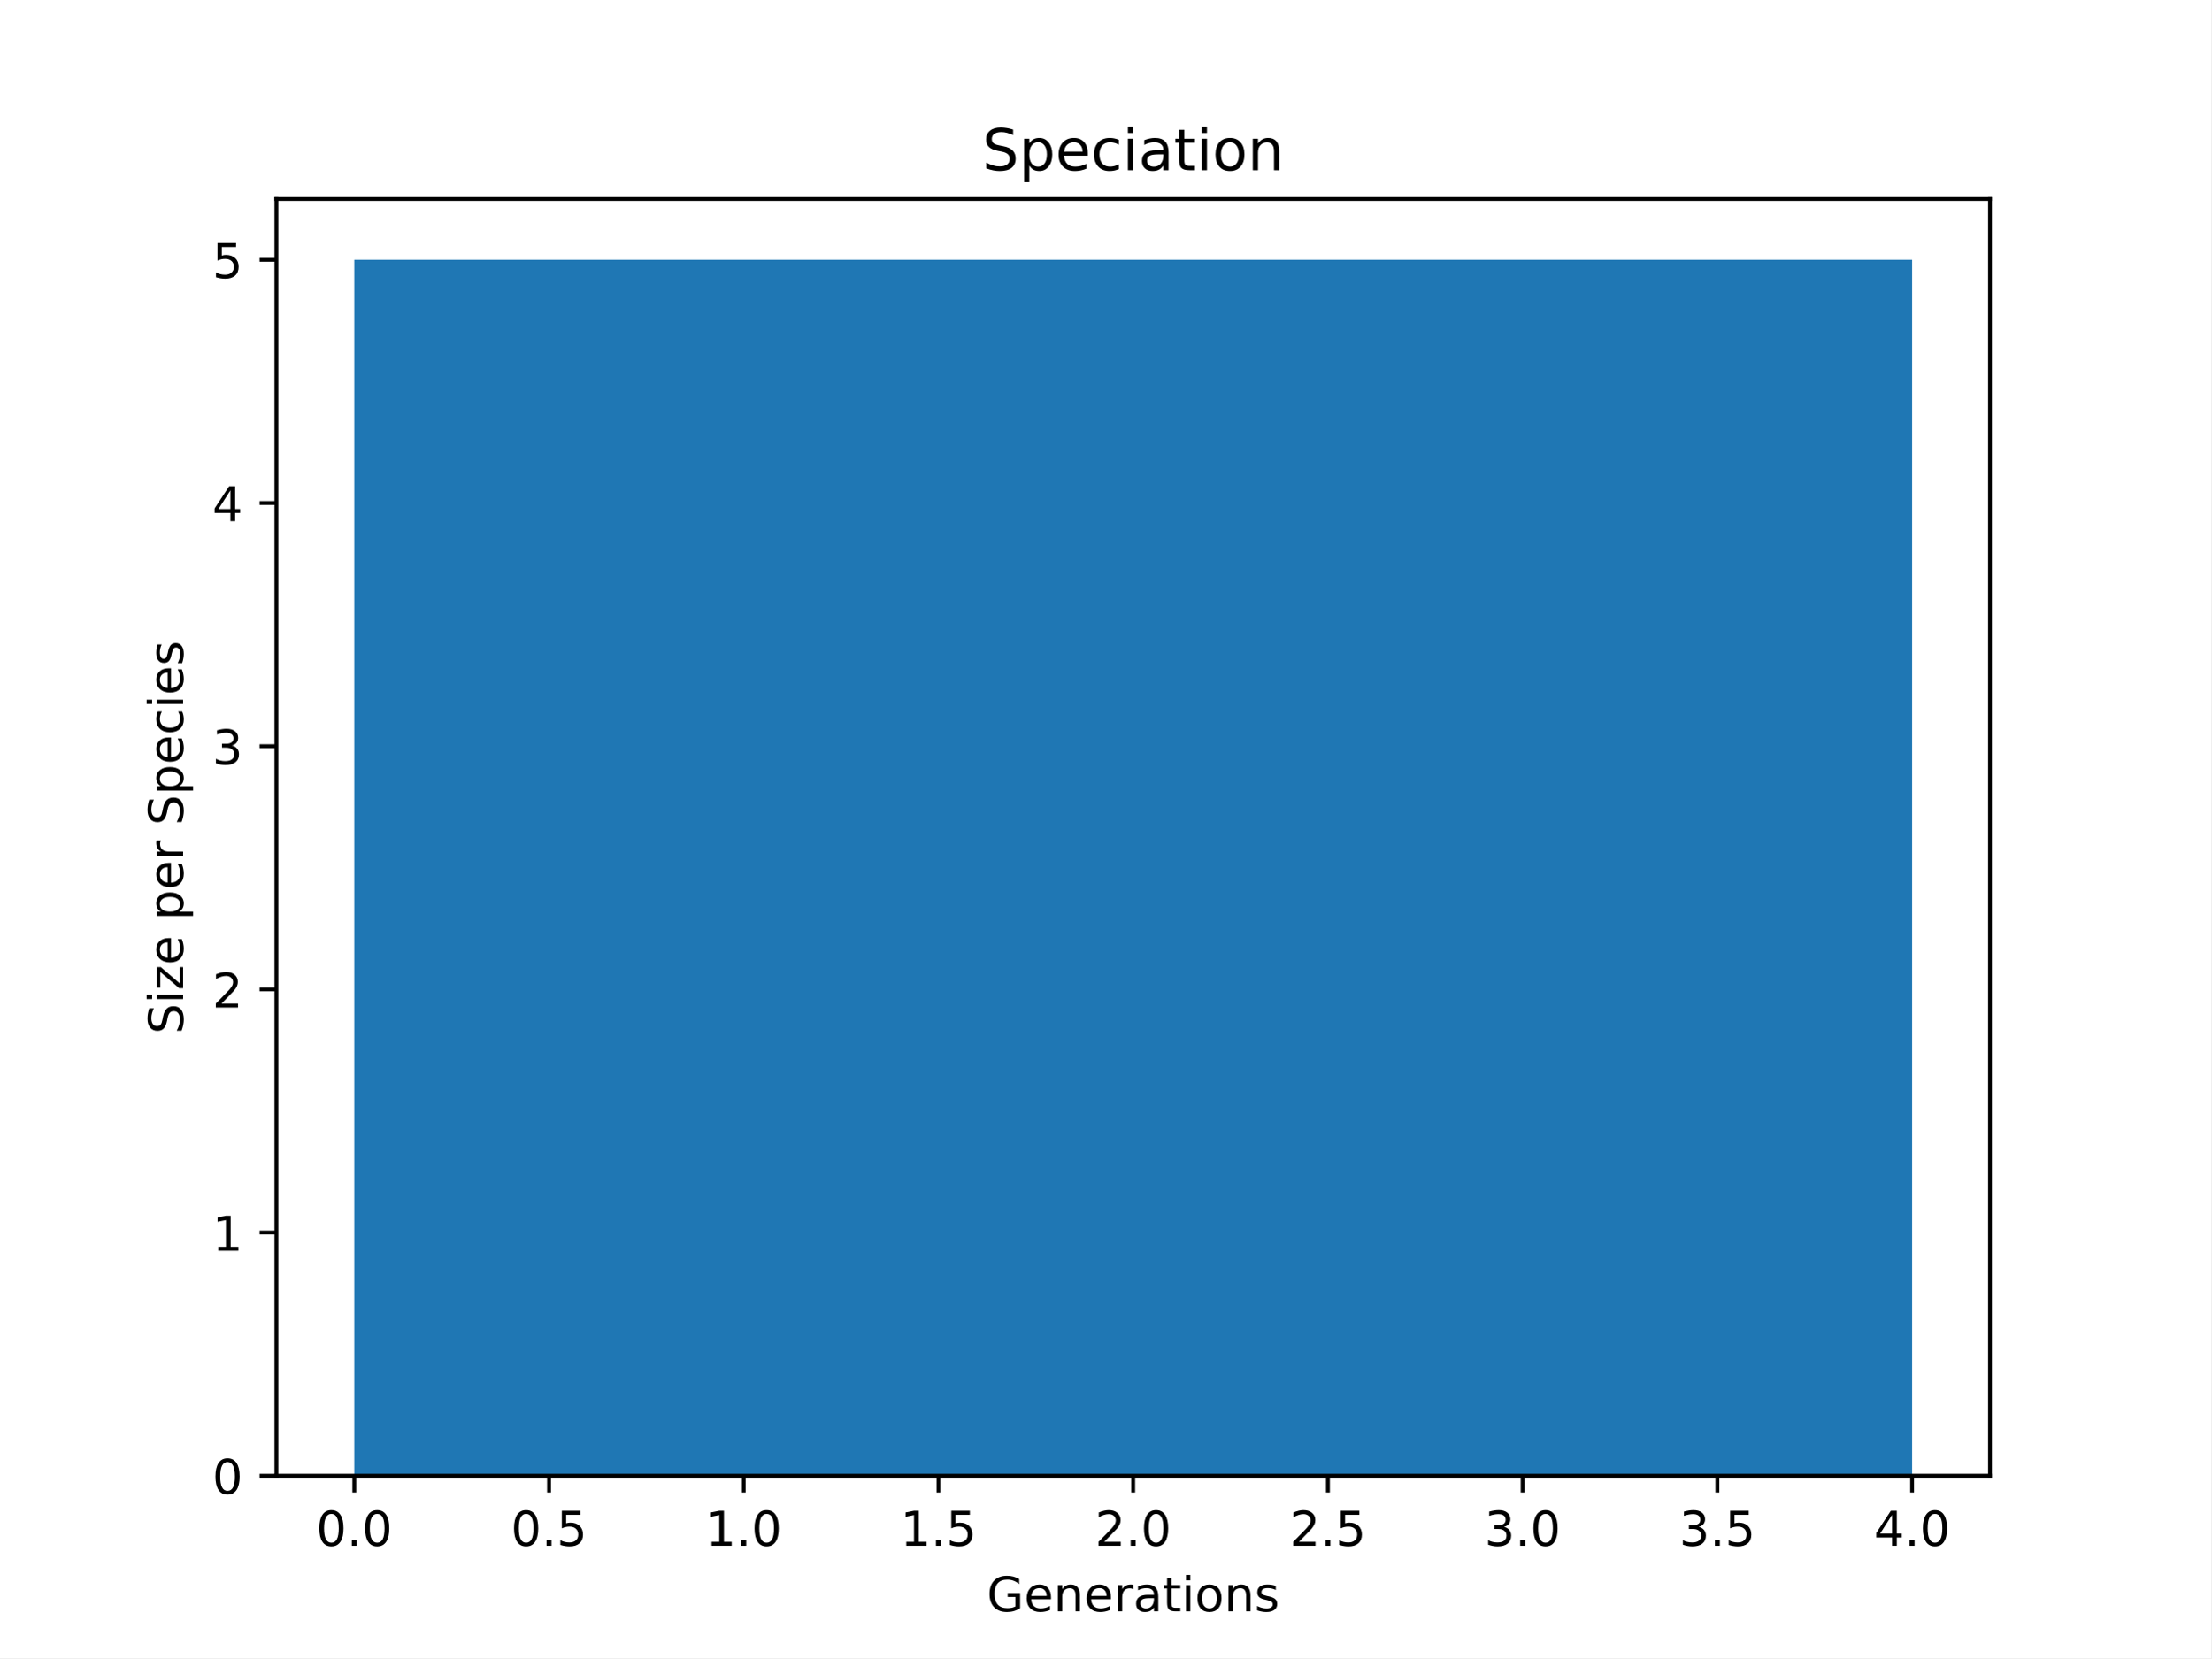
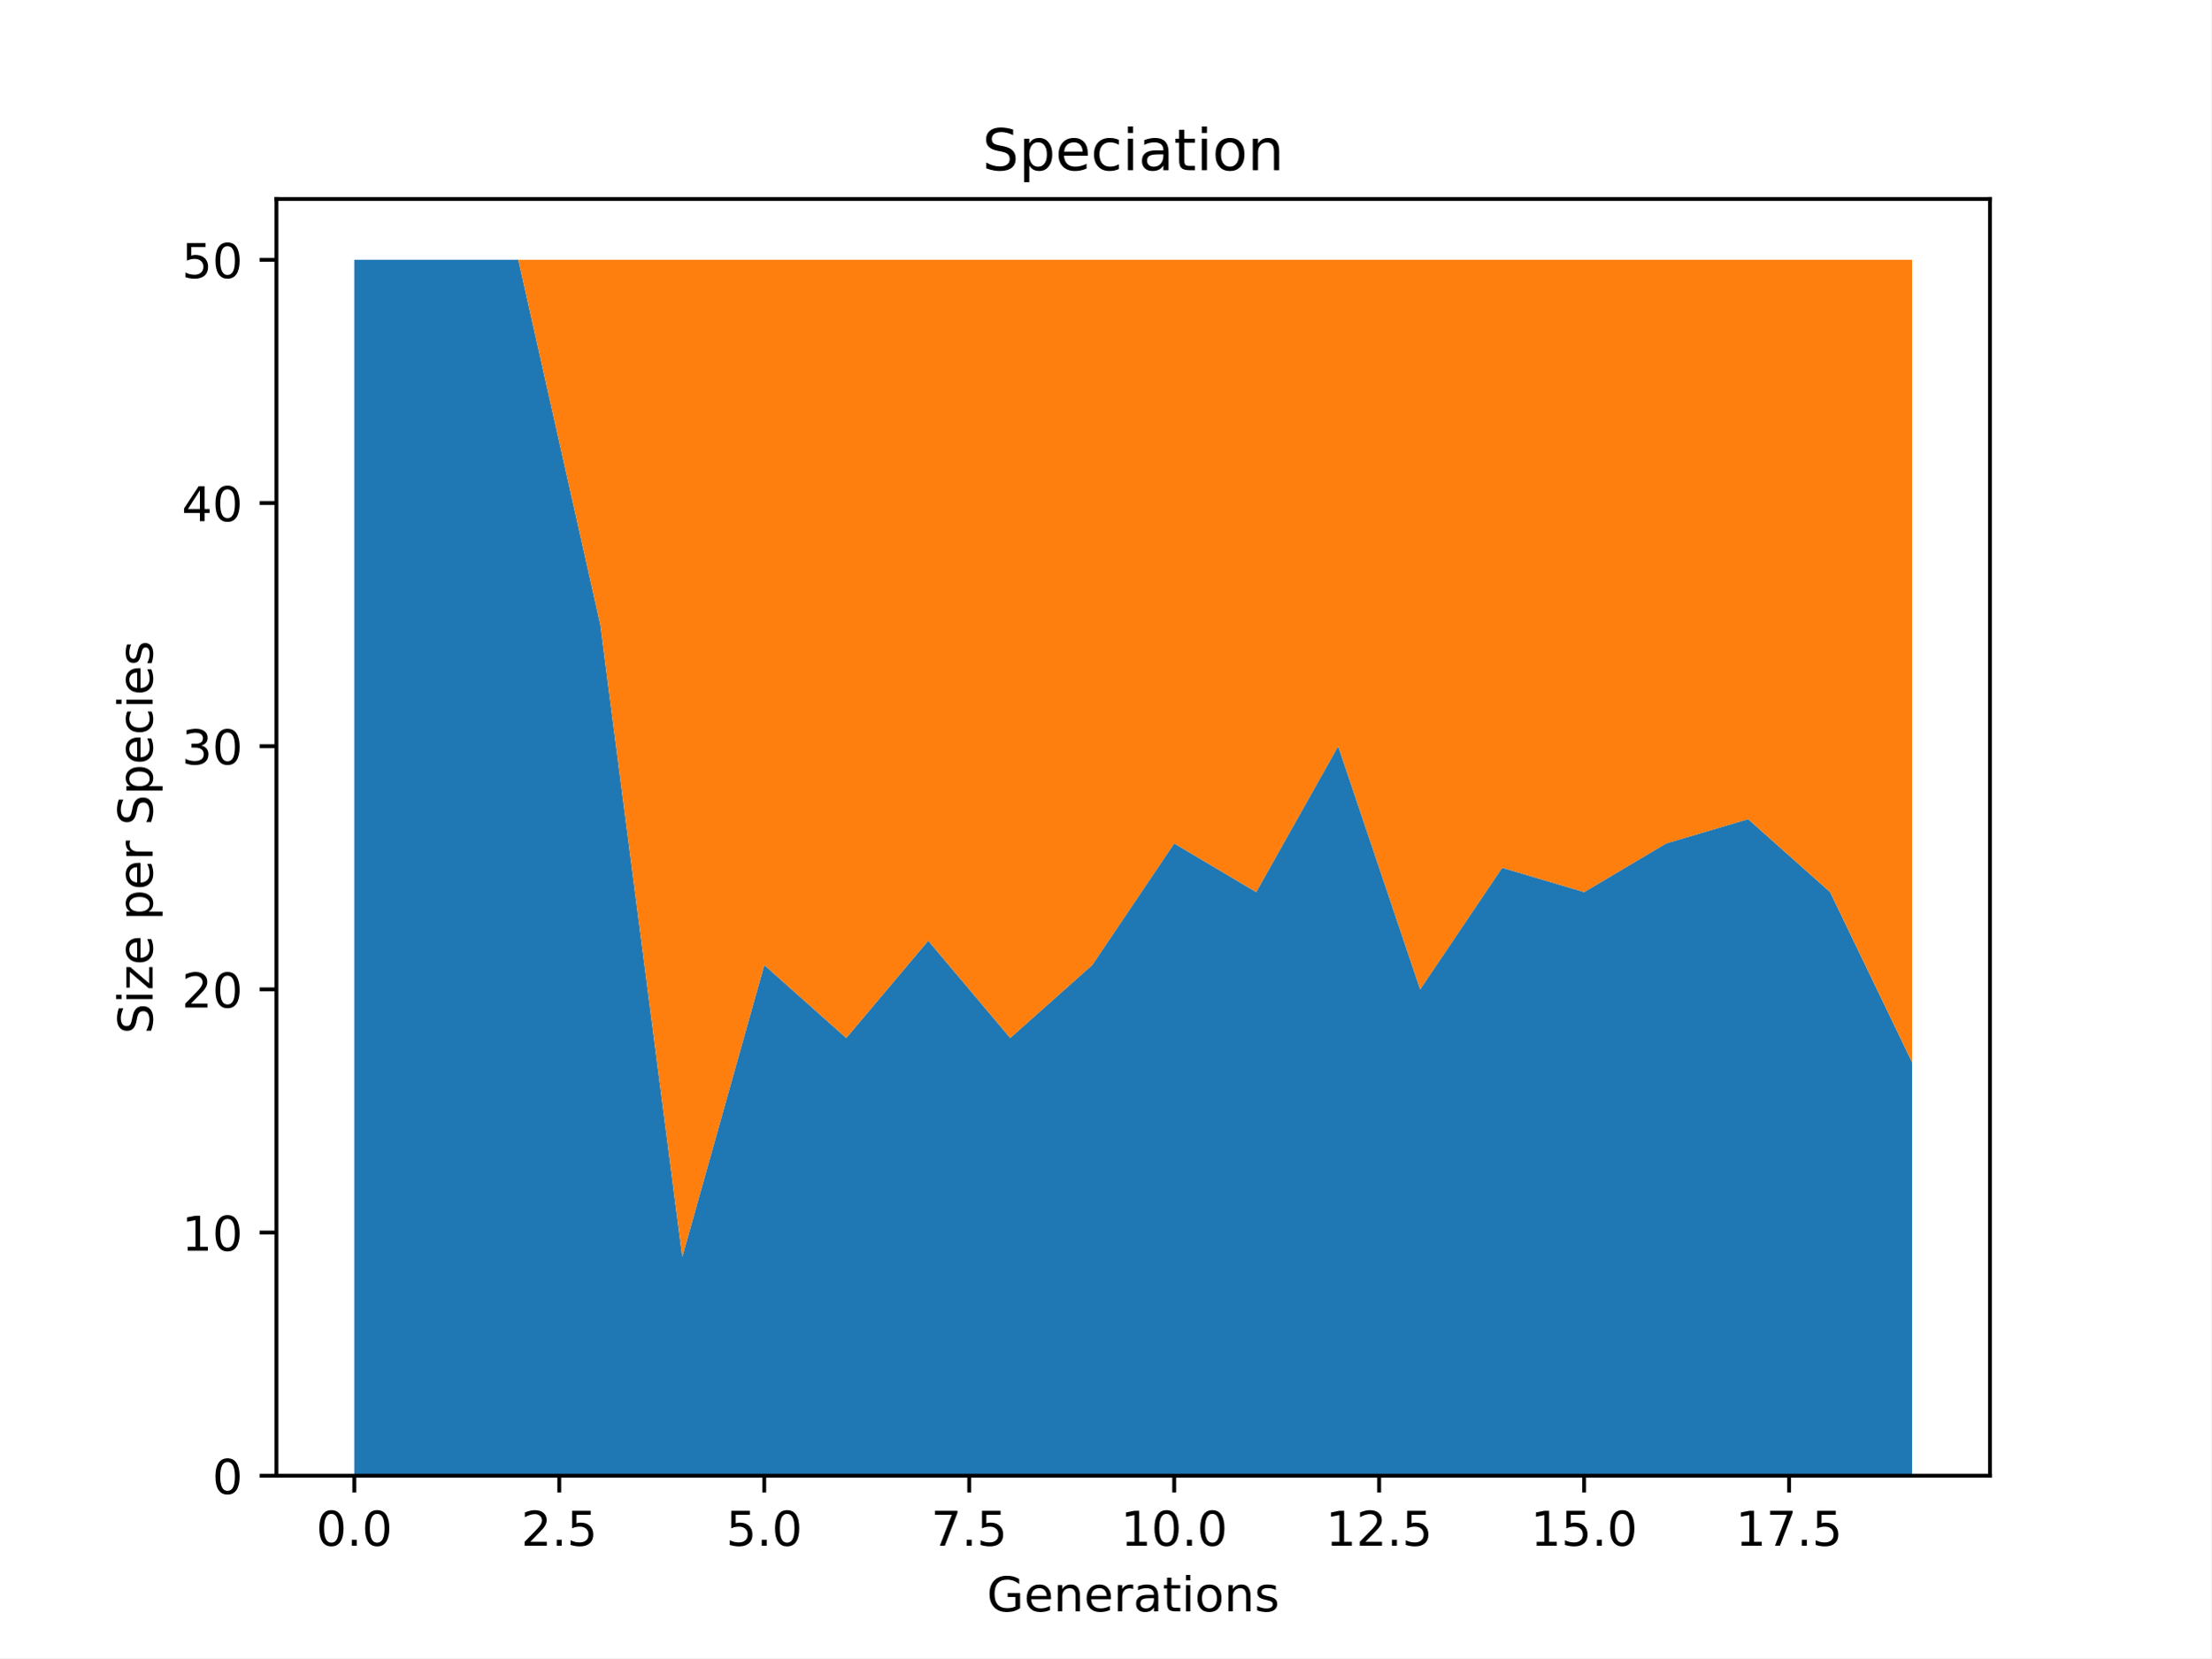
<svg xmlns="http://www.w3.org/2000/svg" xmlns:xlink="http://www.w3.org/1999/xlink" height="345.6pt" version="1.1" viewBox="0 0 460.8 345.6" width="460.8pt">
  <defs>
    <style type="text/css">*{stroke-linecap:butt;stroke-linejoin:round;}</style>
  </defs>
  <g id="figure_1">
    <g id="patch_1">
      <path d="M 0 345.6  L 460.8 345.6  L 460.8 0  L 0 0  z " style="fill:#ffffff;" />
    </g>
    <g id="axes_1">
      <g id="patch_2">
        <path d="M 57.6 307.584  L 414.72 307.584  L 414.72 41.472  L 57.6 41.472  z " style="fill:#ffffff;" />
      </g>
      <g id="PolyCollection_1">
-         <path clip-path="url(#pc83951c022)" d="M 73.833 54.144  L 73.833 307.584  L 154.996 307.584  L 236.16 307.584  L 317.324 307.584  L 398.487 307.584  L 398.487 54.144  L 398.487 54.144  L 317.324 54.144  L 236.16 54.144  L 154.996 54.144  L 73.833 54.144  z " style="fill:#1f77b4;" />
+         <path clip-path="url(#paba8ebc60f)" d="M 73.833 54.144  L 73.833 307.584  L 90.92 307.584  L 108.007 307.584  L 125.094 307.584  L 142.181 307.584  L 159.268 307.584  L 176.355 307.584  L 193.442 307.584  L 210.529 307.584  L 227.616 307.584  L 244.704 307.584  L 261.791 307.584  L 278.878 307.584  L 295.965 307.584  L 313.052 307.584  L 330.139 307.584  L 347.226 307.584  L 364.313 307.584  L 381.4 307.584  L 398.487 307.584  L 398.487 221.414  L 398.487 221.414  L 381.4 185.933  L 364.313 170.726  L 347.226 175.795  L 330.139 185.933  L 313.052 180.864  L 295.965 206.208  L 278.878 155.52  L 261.791 185.933  L 244.704 175.795  L 227.616 201.139  L 210.529 216.346  L 193.442 196.07  L 176.355 216.346  L 159.268 201.139  L 142.181 261.965  L 125.094 130.176  L 108.007 54.144  L 90.92 54.144  L 73.833 54.144  z " style="fill:#1f77b4;" />
+       </g>
+       <g id="PolyCollection_2">
+         <path clip-path="url(#paba8ebc60f)" d="M 73.833 54.144  L 73.833 54.144  L 90.92 54.144  L 108.007 54.144  L 125.094 130.176  L 142.181 261.965  L 159.268 201.139  L 176.355 216.346  L 193.442 196.07  L 210.529 216.346  L 227.616 201.139  L 244.704 175.795  L 261.791 185.933  L 278.878 155.52  L 295.965 206.208  L 313.052 180.864  L 330.139 185.933  L 347.226 175.795  L 364.313 170.726  L 381.4 185.933  L 398.487 221.414  L 398.487 54.144  L 398.487 54.144  L 381.4 54.144  L 364.313 54.144  L 347.226 54.144  L 330.139 54.144  L 313.052 54.144  L 295.965 54.144  L 278.878 54.144  L 261.791 54.144  L 244.704 54.144  L 227.616 54.144  L 210.529 54.144  L 193.442 54.144  L 176.355 54.144  L 159.268 54.144  L 142.181 54.144  L 125.094 54.144  L 108.007 54.144  L 90.92 54.144  L 73.833 54.144  z " style="fill:#ff7f0e;" />
      </g>
      <g id="matplotlib.axis_1">
        <g id="xtick_1">
          <g id="line2d_1">
            <defs>
-               <path d="M 0 0  L 0 3.5  " id="m131c6bf6a9" style="stroke:#000000;stroke-width:0.8;" />
+               <path d="M 0 0  L 0 3.5  " id="m47d24e9a7b" style="stroke:#000000;stroke-width:0.8;" />
            </defs>
            <g>
-               <use style="stroke:#000000;stroke-width:0.8;" x="73.833" xlink:href="#m131c6bf6a9" y="307.584" />
+               <use style="stroke:#000000;stroke-width:0.8;" x="73.833" xlink:href="#m47d24e9a7b" y="307.584" />
            </g>
          </g>
          <g id="text_1">
            <g transform="translate(65.88116 322.1824)scale(0.1 -0.1)">
              <defs>
                <path d="M 31.781 66.406  Q 24.172 66.406 20.328 58.906  Q 16.5 51.422 16.5 36.375  Q 16.5 21.391 20.328 13.891  Q 24.172 6.391 31.781 6.391  Q 39.453 6.391 43.281 13.891  Q 47.125 21.391 47.125 36.375  Q 47.125 51.422 43.281 58.906  Q 39.453 66.406 31.781 66.406  z M 31.781 74.219  Q 44.047 74.219 50.516 64.516  Q 56.984 54.828 56.984 36.375  Q 56.984 17.969 50.516 8.266  Q 44.047 -1.422 31.781 -1.422  Q 19.531 -1.422 13.062 8.266  Q 6.594 17.969 6.594 36.375  Q 6.594 54.828 13.062 64.516  Q 19.531 74.219 31.781 74.219  z " id="DejaVuSans-48" />
                <path d="M 10.688 12.406  L 21 12.406  L 21 0  L 10.688 0  z " id="DejaVuSans-46" />
              </defs>
              <use xlink:href="#DejaVuSans-48" />
              <use x="63.623" xlink:href="#DejaVuSans-46" />
              <use x="95.41" xlink:href="#DejaVuSans-48" />
            </g>
          </g>
        </g>
        <g id="xtick_2">
          <g id="line2d_2">
            <g>
-               <use style="stroke:#000000;stroke-width:0.8;" x="114.415" xlink:href="#m131c6bf6a9" y="307.584" />
+               <use style="stroke:#000000;stroke-width:0.8;" x="116.55" xlink:href="#m47d24e9a7b" y="307.584" />
            </g>
          </g>
          <g id="text_2">
-             <g transform="translate(106.463 322.1824)scale(0.1 -0.1)">
-               <defs>
+             <g transform="translate(108.5989 322.1824)scale(0.1 -0.1)">
+               <defs>
+                 <path d="M 19.188 8.297  L 53.609 8.297  L 53.609 0  L 7.328 0  L 7.328 8.297  Q 12.938 14.109 22.625 23.891  Q 32.328 33.688 34.812 36.531  Q 39.547 41.844 41.422 45.531  Q 43.312 49.219 43.312 52.781  Q 43.312 58.594 39.234 62.25  Q 35.156 65.922 28.609 65.922  Q 23.969 65.922 18.812 64.312  Q 13.672 62.703 7.812 59.422  L 7.812 69.391  Q 13.766 71.781 18.938 73  Q 24.125 74.219 28.422 74.219  Q 39.75 74.219 46.484 68.547  Q 53.219 62.891 53.219 53.422  Q 53.219 48.922 51.531 44.891  Q 49.859 40.875 45.406 35.406  Q 44.188 33.984 37.641 27.219  Q 31.109 20.453 19.188 8.297  z " id="DejaVuSans-50" />
                <path d="M 10.797 72.906  L 49.516 72.906  L 49.516 64.594  L 19.828 64.594  L 19.828 46.734  Q 21.969 47.469 24.109 47.828  Q 26.266 48.188 28.422 48.188  Q 40.625 48.188 47.75 41.5  Q 54.891 34.812 54.891 23.391  Q 54.891 11.625 47.562 5.094  Q 40.234 -1.422 26.906 -1.422  Q 22.312 -1.422 17.547 -0.641  Q 12.797 0.141 7.719 1.703  L 7.719 11.625  Q 12.109 9.234 16.797 8.062  Q 21.484 6.891 26.703 6.891  Q 35.156 6.891 40.078 11.328  Q 45.016 15.766 45.016 23.391  Q 45.016 31 40.078 35.438  Q 35.156 39.891 26.703 39.891  Q 22.75 39.891 18.812 39.016  Q 14.891 38.141 10.797 36.281  z " id="DejaVuSans-53" />
              </defs>
-               <use xlink:href="#DejaVuSans-48" />
-               <use x="63.623" xlink:href="#DejaVuSans-46" />
-               <use x="95.41" xlink:href="#DejaVuSans-53" />
-             </g>
-           </g>
-         </g>
-         <g id="xtick_3">
-           <g id="line2d_3">
-             <g>
-               <use style="stroke:#000000;stroke-width:0.8;" x="154.996" xlink:href="#m131c6bf6a9" y="307.584" />
-             </g>
-           </g>
-           <g id="text_3">
-             <g transform="translate(147.0448 322.1824)scale(0.1 -0.1)">
-               <defs>
-                 <path d="M 12.406 8.297  L 28.516 8.297  L 28.516 63.922  L 10.984 60.406  L 10.984 69.391  L 28.422 72.906  L 38.281 72.906  L 38.281 8.297  L 54.391 8.297  L 54.391 0  L 12.406 0  z " id="DejaVuSans-49" />
-               </defs>
-               <use xlink:href="#DejaVuSans-49" />
-               <use x="63.623" xlink:href="#DejaVuSans-46" />
-               <use x="95.41" xlink:href="#DejaVuSans-48" />
-             </g>
-           </g>
-         </g>
-         <g id="xtick_4">
-           <g id="line2d_4">
-             <g>
-               <use style="stroke:#000000;stroke-width:0.8;" x="195.578" xlink:href="#m131c6bf6a9" y="307.584" />
-             </g>
-           </g>
-           <g id="text_4">
-             <g transform="translate(187.6266 322.1824)scale(0.1 -0.1)">
-               <use xlink:href="#DejaVuSans-49" />
-               <use x="63.623" xlink:href="#DejaVuSans-46" />
-               <use x="95.41" xlink:href="#DejaVuSans-53" />
-             </g>
-           </g>
-         </g>
-         <g id="xtick_5">
-           <g id="line2d_5">
-             <g>
-               <use style="stroke:#000000;stroke-width:0.8;" x="236.16" xlink:href="#m131c6bf6a9" y="307.584" />
-             </g>
-           </g>
-           <g id="text_5">
-             <g transform="translate(228.2084 322.1824)scale(0.1 -0.1)">
-               <defs>
-                 <path d="M 19.188 8.297  L 53.609 8.297  L 53.609 0  L 7.328 0  L 7.328 8.297  Q 12.938 14.109 22.625 23.891  Q 32.328 33.688 34.812 36.531  Q 39.547 41.844 41.422 45.531  Q 43.312 49.219 43.312 52.781  Q 43.312 58.594 39.234 62.25  Q 35.156 65.922 28.609 65.922  Q 23.969 65.922 18.812 64.312  Q 13.672 62.703 7.812 59.422  L 7.812 69.391  Q 13.766 71.781 18.938 73  Q 24.125 74.219 28.422 74.219  Q 39.75 74.219 46.484 68.547  Q 53.219 62.891 53.219 53.422  Q 53.219 48.922 51.531 44.891  Q 49.859 40.875 45.406 35.406  Q 44.188 33.984 37.641 27.219  Q 31.109 20.453 19.188 8.297  z " id="DejaVuSans-50" />
-               </defs>
-               <use xlink:href="#DejaVuSans-50" />
-               <use x="63.623" xlink:href="#DejaVuSans-46" />
-               <use x="95.41" xlink:href="#DejaVuSans-48" />
-             </g>
-           </g>
-         </g>
-         <g id="xtick_6">
-           <g id="line2d_6">
-             <g>
-               <use style="stroke:#000000;stroke-width:0.8;" x="276.742" xlink:href="#m131c6bf6a9" y="307.584" />
-             </g>
-           </g>
-           <g id="text_6">
-             <g transform="translate(268.7903 322.1824)scale(0.1 -0.1)">
              <use xlink:href="#DejaVuSans-50" />
              <use x="63.623" xlink:href="#DejaVuSans-46" />
              <use x="95.41" xlink:href="#DejaVuSans-53" />
            </g>
          </g>
        </g>
+         <g id="xtick_3">
+           <g id="line2d_3">
+             <g>
+               <use style="stroke:#000000;stroke-width:0.8;" x="159.268" xlink:href="#m47d24e9a7b" y="307.584" />
+             </g>
+           </g>
+           <g id="text_3">
+             <g transform="translate(151.3166 322.1824)scale(0.1 -0.1)">
+               <use xlink:href="#DejaVuSans-53" />
+               <use x="63.623" xlink:href="#DejaVuSans-46" />
+               <use x="95.41" xlink:href="#DejaVuSans-48" />
+             </g>
+           </g>
+         </g>
+         <g id="xtick_4">
+           <g id="line2d_4">
+             <g>
+               <use style="stroke:#000000;stroke-width:0.8;" x="201.986" xlink:href="#m47d24e9a7b" y="307.584" />
+             </g>
+           </g>
+           <g id="text_4">
+             <g transform="translate(194.0343 322.1824)scale(0.1 -0.1)">
+               <defs>
+                 <path d="M 8.203 72.906  L 55.078 72.906  L 55.078 68.703  L 28.609 0  L 18.312 0  L 43.219 64.594  L 8.203 64.594  z " id="DejaVuSans-55" />
+               </defs>
+               <use xlink:href="#DejaVuSans-55" />
+               <use x="63.623" xlink:href="#DejaVuSans-46" />
+               <use x="95.41" xlink:href="#DejaVuSans-53" />
+             </g>
+           </g>
+         </g>
+         <g id="xtick_5">
+           <g id="line2d_5">
+             <g>
+               <use style="stroke:#000000;stroke-width:0.8;" x="244.704" xlink:href="#m47d24e9a7b" y="307.584" />
+             </g>
+           </g>
+           <g id="text_5">
+             <g transform="translate(233.5707 322.1824)scale(0.1 -0.1)">
+               <defs>
+                 <path d="M 12.406 8.297  L 28.516 8.297  L 28.516 63.922  L 10.984 60.406  L 10.984 69.391  L 28.422 72.906  L 38.281 72.906  L 38.281 8.297  L 54.391 8.297  L 54.391 0  L 12.406 0  z " id="DejaVuSans-49" />
+               </defs>
+               <use xlink:href="#DejaVuSans-49" />
+               <use x="63.623" xlink:href="#DejaVuSans-48" />
+               <use x="127.246" xlink:href="#DejaVuSans-46" />
+               <use x="159.033" xlink:href="#DejaVuSans-48" />
+             </g>
+           </g>
+         </g>
+         <g id="xtick_6">
+           <g id="line2d_6">
+             <g>
+               <use style="stroke:#000000;stroke-width:0.8;" x="287.421" xlink:href="#m47d24e9a7b" y="307.584" />
+             </g>
+           </g>
+           <g id="text_6">
+             <g transform="translate(276.2884 322.1824)scale(0.1 -0.1)">
+               <use xlink:href="#DejaVuSans-49" />
+               <use x="63.623" xlink:href="#DejaVuSans-50" />
+               <use x="127.246" xlink:href="#DejaVuSans-46" />
+               <use x="159.033" xlink:href="#DejaVuSans-53" />
+             </g>
+           </g>
+         </g>
        <g id="xtick_7">
          <g id="line2d_7">
            <g>
-               <use style="stroke:#000000;stroke-width:0.8;" x="317.324" xlink:href="#m131c6bf6a9" y="307.584" />
+               <use style="stroke:#000000;stroke-width:0.8;" x="330.139" xlink:href="#m47d24e9a7b" y="307.584" />
            </g>
          </g>
          <g id="text_7">
-             <g transform="translate(309.3721 322.1824)scale(0.1 -0.1)">
-               <defs>
-                 <path d="M 40.578 39.312  Q 47.656 37.797 51.625 33  Q 55.609 28.219 55.609 21.188  Q 55.609 10.406 48.188 4.484  Q 40.766 -1.422 27.094 -1.422  Q 22.516 -1.422 17.656 -0.516  Q 12.797 0.391 7.625 2.203  L 7.625 11.719  Q 11.719 9.328 16.594 8.109  Q 21.484 6.891 26.812 6.891  Q 36.078 6.891 40.938 10.547  Q 45.797 14.203 45.797 21.188  Q 45.797 27.641 41.281 31.266  Q 36.766 34.906 28.719 34.906  L 20.219 34.906  L 20.219 43.016  L 29.109 43.016  Q 36.375 43.016 40.234 45.922  Q 44.094 48.828 44.094 54.297  Q 44.094 59.906 40.109 62.906  Q 36.141 65.922 28.719 65.922  Q 24.656 65.922 20.016 65.031  Q 15.375 64.156 9.812 62.312  L 9.812 71.094  Q 15.438 72.656 20.344 73.438  Q 25.25 74.219 29.594 74.219  Q 40.828 74.219 47.359 69.109  Q 53.906 64.016 53.906 55.328  Q 53.906 49.266 50.438 45.094  Q 46.969 40.922 40.578 39.312  z " id="DejaVuSans-51" />
-               </defs>
-               <use xlink:href="#DejaVuSans-51" />
-               <use x="63.623" xlink:href="#DejaVuSans-46" />
-               <use x="95.41" xlink:href="#DejaVuSans-48" />
+             <g transform="translate(319.0061 322.1824)scale(0.1 -0.1)">
+               <use xlink:href="#DejaVuSans-49" />
+               <use x="63.623" xlink:href="#DejaVuSans-53" />
+               <use x="127.246" xlink:href="#DejaVuSans-46" />
+               <use x="159.033" xlink:href="#DejaVuSans-48" />
            </g>
          </g>
        </g>
        <g id="xtick_8">
          <g id="line2d_8">
            <g>
-               <use style="stroke:#000000;stroke-width:0.8;" x="357.905" xlink:href="#m131c6bf6a9" y="307.584" />
+               <use style="stroke:#000000;stroke-width:0.8;" x="372.857" xlink:href="#m47d24e9a7b" y="307.584" />
            </g>
          </g>
          <g id="text_8">
-             <g transform="translate(349.9539 322.1824)scale(0.1 -0.1)">
-               <use xlink:href="#DejaVuSans-51" />
-               <use x="63.623" xlink:href="#DejaVuSans-46" />
-               <use x="95.41" xlink:href="#DejaVuSans-53" />
-             </g>
-           </g>
-         </g>
-         <g id="xtick_9">
-           <g id="line2d_9">
-             <g>
-               <use style="stroke:#000000;stroke-width:0.8;" x="398.487" xlink:href="#m131c6bf6a9" y="307.584" />
-             </g>
-           </g>
-           <g id="text_9">
-             <g transform="translate(390.5357 322.1824)scale(0.1 -0.1)">
-               <defs>
-                 <path d="M 37.797 64.312  L 12.891 25.391  L 37.797 25.391  z M 35.203 72.906  L 47.609 72.906  L 47.609 25.391  L 58.016 25.391  L 58.016 17.188  L 47.609 17.188  L 47.609 0  L 37.797 0  L 37.797 17.188  L 4.891 17.188  L 4.891 26.703  z " id="DejaVuSans-52" />
-               </defs>
-               <use xlink:href="#DejaVuSans-52" />
-               <use x="63.623" xlink:href="#DejaVuSans-46" />
-               <use x="95.41" xlink:href="#DejaVuSans-48" />
-             </g>
-           </g>
-         </g>
-         <g id="text_10">
+             <g transform="translate(361.7238 322.1824)scale(0.1 -0.1)">
+               <use xlink:href="#DejaVuSans-49" />
+               <use x="63.623" xlink:href="#DejaVuSans-55" />
+               <use x="127.246" xlink:href="#DejaVuSans-46" />
+               <use x="159.033" xlink:href="#DejaVuSans-53" />
+             </g>
+           </g>
+         </g>
+         <g id="text_9">
          <g transform="translate(205.6623 335.8606)scale(0.1 -0.1)">
            <defs>
              <path d="M 59.516 10.406  L 59.516 29.984  L 43.406 29.984  L 43.406 38.094  L 69.281 38.094  L 69.281 6.781  Q 63.578 2.734 56.688 0.656  Q 49.812 -1.422 42 -1.422  Q 24.906 -1.422 15.25 8.562  Q 5.609 18.562 5.609 36.375  Q 5.609 54.25 15.25 64.234  Q 24.906 74.219 42 74.219  Q 49.125 74.219 55.547 72.453  Q 61.969 70.703 67.391 67.281  L 67.391 56.781  Q 61.922 61.422 55.766 63.766  Q 49.609 66.109 42.828 66.109  Q 29.438 66.109 22.719 58.641  Q 16.016 51.172 16.016 36.375  Q 16.016 21.625 22.719 14.156  Q 29.438 6.688 42.828 6.688  Q 48.047 6.688 52.141 7.594  Q 56.25 8.5 59.516 10.406  z " id="DejaVuSans-71" />
              <path d="M 56.203 29.594  L 56.203 25.203  L 14.891 25.203  Q 15.484 15.922 20.484 11.062  Q 25.484 6.203 34.422 6.203  Q 39.594 6.203 44.453 7.469  Q 49.312 8.734 54.109 11.281  L 54.109 2.781  Q 49.266 0.734 44.188 -0.344  Q 39.109 -1.422 33.891 -1.422  Q 20.797 -1.422 13.156 6.188  Q 5.516 13.812 5.516 26.812  Q 5.516 40.234 12.766 48.109  Q 20.016 56 32.328 56  Q 43.359 56 49.781 48.891  Q 56.203 41.797 56.203 29.594  z M 47.219 32.234  Q 47.125 39.594 43.094 43.984  Q 39.062 48.391 32.422 48.391  Q 24.906 48.391 20.391 44.141  Q 15.875 39.891 15.188 32.172  z " id="DejaVuSans-101" />
              <path d="M 54.891 33.016  L 54.891 0  L 45.906 0  L 45.906 32.719  Q 45.906 40.484 42.875 44.328  Q 39.844 48.188 33.797 48.188  Q 26.516 48.188 22.312 43.547  Q 18.109 38.922 18.109 30.906  L 18.109 0  L 9.078 0  L 9.078 54.688  L 18.109 54.688  L 18.109 46.188  Q 21.344 51.125 25.703 53.562  Q 30.078 56 35.797 56  Q 45.219 56 50.047 50.172  Q 54.891 44.344 54.891 33.016  z " id="DejaVuSans-110" />
              <path d="M 41.109 46.297  Q 39.594 47.172 37.812 47.578  Q 36.031 48 33.891 48  Q 26.266 48 22.188 43.047  Q 18.109 38.094 18.109 28.812  L 18.109 0  L 9.078 0  L 9.078 54.688  L 18.109 54.688  L 18.109 46.188  Q 20.953 51.172 25.484 53.578  Q 30.031 56 36.531 56  Q 37.453 56 38.578 55.875  Q 39.703 55.766 41.062 55.516  z " id="DejaVuSans-114" />
              <path d="M 34.281 27.484  Q 23.391 27.484 19.188 25  Q 14.984 22.516 14.984 16.5  Q 14.984 11.719 18.141 8.906  Q 21.297 6.109 26.703 6.109  Q 34.188 6.109 38.703 11.406  Q 43.219 16.703 43.219 25.484  L 43.219 27.484  z M 52.203 31.203  L 52.203 0  L 43.219 0  L 43.219 8.297  Q 40.141 3.328 35.547 0.953  Q 30.953 -1.422 24.312 -1.422  Q 15.922 -1.422 10.953 3.297  Q 6 8.016 6 15.922  Q 6 25.141 12.172 29.828  Q 18.359 34.516 30.609 34.516  L 43.219 34.516  L 43.219 35.406  Q 43.219 41.609 39.141 45  Q 35.062 48.391 27.688 48.391  Q 23 48.391 18.547 47.266  Q 14.109 46.141 10.016 43.891  L 10.016 52.203  Q 14.938 54.109 19.578 55.047  Q 24.219 56 28.609 56  Q 40.484 56 46.344 49.844  Q 52.203 43.703 52.203 31.203  z " id="DejaVuSans-97" />
              <path d="M 18.312 70.219  L 18.312 54.688  L 36.812 54.688  L 36.812 47.703  L 18.312 47.703  L 18.312 18.016  Q 18.312 11.328 20.141 9.422  Q 21.969 7.516 27.594 7.516  L 36.812 7.516  L 36.812 0  L 27.594 0  Q 17.188 0 13.234 3.875  Q 9.281 7.766 9.281 18.016  L 9.281 47.703  L 2.688 47.703  L 2.688 54.688  L 9.281 54.688  L 9.281 70.219  z " id="DejaVuSans-116" />
              <path d="M 9.422 54.688  L 18.406 54.688  L 18.406 0  L 9.422 0  z M 9.422 75.984  L 18.406 75.984  L 18.406 64.594  L 9.422 64.594  z " id="DejaVuSans-105" />
              <path d="M 30.609 48.391  Q 23.391 48.391 19.188 42.75  Q 14.984 37.109 14.984 27.297  Q 14.984 17.484 19.156 11.844  Q 23.344 6.203 30.609 6.203  Q 37.797 6.203 41.984 11.859  Q 46.188 17.531 46.188 27.297  Q 46.188 37.016 41.984 42.703  Q 37.797 48.391 30.609 48.391  z M 30.609 56  Q 42.328 56 49.016 48.375  Q 55.719 40.766 55.719 27.297  Q 55.719 13.875 49.016 6.219  Q 42.328 -1.422 30.609 -1.422  Q 18.844 -1.422 12.172 6.219  Q 5.516 13.875 5.516 27.297  Q 5.516 40.766 12.172 48.375  Q 18.844 56 30.609 56  z " id="DejaVuSans-111" />
              <path d="M 44.281 53.078  L 44.281 44.578  Q 40.484 46.531 36.375 47.5  Q 32.281 48.484 27.875 48.484  Q 21.188 48.484 17.844 46.438  Q 14.5 44.391 14.5 40.281  Q 14.5 37.156 16.891 35.375  Q 19.281 33.594 26.516 31.984  L 29.594 31.297  Q 39.156 29.25 43.188 25.516  Q 47.219 21.781 47.219 15.094  Q 47.219 7.469 41.188 3.016  Q 35.156 -1.422 24.609 -1.422  Q 20.219 -1.422 15.453 -0.562  Q 10.688 0.297 5.422 2  L 5.422 11.281  Q 10.406 8.688 15.234 7.391  Q 20.062 6.109 24.812 6.109  Q 31.156 6.109 34.562 8.281  Q 37.984 10.453 37.984 14.406  Q 37.984 18.062 35.516 20.016  Q 33.062 21.969 24.703 23.781  L 21.578 24.516  Q 13.234 26.266 9.516 29.906  Q 5.812 33.547 5.812 39.891  Q 5.812 47.609 11.281 51.797  Q 16.75 56 26.812 56  Q 31.781 56 36.172 55.266  Q 40.578 54.547 44.281 53.078  z " id="DejaVuSans-115" />
            </defs>
            <use xlink:href="#DejaVuSans-71" />
            <use x="77.49" xlink:href="#DejaVuSans-101" />
            <use x="139.014" xlink:href="#DejaVuSans-110" />
            <use x="202.393" xlink:href="#DejaVuSans-101" />
            <use x="263.916" xlink:href="#DejaVuSans-114" />
            <use x="305.029" xlink:href="#DejaVuSans-97" />
            <use x="366.309" xlink:href="#DejaVuSans-116" />
            <use x="405.518" xlink:href="#DejaVuSans-105" />
            <use x="433.301" xlink:href="#DejaVuSans-111" />
            <use x="494.482" xlink:href="#DejaVuSans-110" />
            <use x="557.861" xlink:href="#DejaVuSans-115" />
          </g>
        </g>
      </g>
      <g id="matplotlib.axis_2">
        <g id="ytick_1">
-           <g id="line2d_10">
+           <g id="line2d_9">
            <defs>
-               <path d="M 0 0  L -3.5 0  " id="mea7f83fb63" style="stroke:#000000;stroke-width:0.8;" />
+               <path d="M 0 0  L -3.5 0  " id="mf325452315" style="stroke:#000000;stroke-width:0.8;" />
            </defs>
            <g>
-               <use style="stroke:#000000;stroke-width:0.8;" x="57.6" xlink:href="#mea7f83fb63" y="307.584" />
-             </g>
-           </g>
-           <g id="text_11">
+               <use style="stroke:#000000;stroke-width:0.8;" x="57.6" xlink:href="#mf325452315" y="307.584" />
+             </g>
+           </g>
+           <g id="text_10">
            <g transform="translate(44.2375 311.3832)scale(0.1 -0.1)">
              <use xlink:href="#DejaVuSans-48" />
            </g>
          </g>
        </g>
        <g id="ytick_2">
+           <g id="line2d_10">
+             <g>
+               <use style="stroke:#000000;stroke-width:0.8;" x="57.6" xlink:href="#mf325452315" y="256.896" />
+             </g>
+           </g>
+           <g id="text_11">
+             <g transform="translate(37.875 260.6952)scale(0.1 -0.1)">
+               <use xlink:href="#DejaVuSans-49" />
+               <use x="63.623" xlink:href="#DejaVuSans-48" />
+             </g>
+           </g>
+         </g>
+         <g id="ytick_3">
          <g id="line2d_11">
            <g>
-               <use style="stroke:#000000;stroke-width:0.8;" x="57.6" xlink:href="#mea7f83fb63" y="256.896" />
+               <use style="stroke:#000000;stroke-width:0.8;" x="57.6" xlink:href="#mf325452315" y="206.208" />
            </g>
          </g>
          <g id="text_12">
-             <g transform="translate(44.2375 260.6952)scale(0.1 -0.1)">
-               <use xlink:href="#DejaVuSans-49" />
-             </g>
-           </g>
-         </g>
-         <g id="ytick_3">
+             <g transform="translate(37.875 210.0072)scale(0.1 -0.1)">
+               <use xlink:href="#DejaVuSans-50" />
+               <use x="63.623" xlink:href="#DejaVuSans-48" />
+             </g>
+           </g>
+         </g>
+         <g id="ytick_4">
          <g id="line2d_12">
            <g>
-               <use style="stroke:#000000;stroke-width:0.8;" x="57.6" xlink:href="#mea7f83fb63" y="206.208" />
+               <use style="stroke:#000000;stroke-width:0.8;" x="57.6" xlink:href="#mf325452315" y="155.52" />
            </g>
          </g>
          <g id="text_13">
-             <g transform="translate(44.2375 210.0072)scale(0.1 -0.1)">
-               <use xlink:href="#DejaVuSans-50" />
-             </g>
-           </g>
-         </g>
-         <g id="ytick_4">
+             <g transform="translate(37.875 159.3192)scale(0.1 -0.1)">
+               <defs>
+                 <path d="M 40.578 39.312  Q 47.656 37.797 51.625 33  Q 55.609 28.219 55.609 21.188  Q 55.609 10.406 48.188 4.484  Q 40.766 -1.422 27.094 -1.422  Q 22.516 -1.422 17.656 -0.516  Q 12.797 0.391 7.625 2.203  L 7.625 11.719  Q 11.719 9.328 16.594 8.109  Q 21.484 6.891 26.812 6.891  Q 36.078 6.891 40.938 10.547  Q 45.797 14.203 45.797 21.188  Q 45.797 27.641 41.281 31.266  Q 36.766 34.906 28.719 34.906  L 20.219 34.906  L 20.219 43.016  L 29.109 43.016  Q 36.375 43.016 40.234 45.922  Q 44.094 48.828 44.094 54.297  Q 44.094 59.906 40.109 62.906  Q 36.141 65.922 28.719 65.922  Q 24.656 65.922 20.016 65.031  Q 15.375 64.156 9.812 62.312  L 9.812 71.094  Q 15.438 72.656 20.344 73.438  Q 25.25 74.219 29.594 74.219  Q 40.828 74.219 47.359 69.109  Q 53.906 64.016 53.906 55.328  Q 53.906 49.266 50.438 45.094  Q 46.969 40.922 40.578 39.312  z " id="DejaVuSans-51" />
+               </defs>
+               <use xlink:href="#DejaVuSans-51" />
+               <use x="63.623" xlink:href="#DejaVuSans-48" />
+             </g>
+           </g>
+         </g>
+         <g id="ytick_5">
          <g id="line2d_13">
            <g>
-               <use style="stroke:#000000;stroke-width:0.8;" x="57.6" xlink:href="#mea7f83fb63" y="155.52" />
+               <use style="stroke:#000000;stroke-width:0.8;" x="57.6" xlink:href="#mf325452315" y="104.832" />
            </g>
          </g>
          <g id="text_14">
-             <g transform="translate(44.2375 159.3192)scale(0.1 -0.1)">
-               <use xlink:href="#DejaVuSans-51" />
-             </g>
-           </g>
-         </g>
-         <g id="ytick_5">
+             <g transform="translate(37.875 108.6312)scale(0.1 -0.1)">
+               <defs>
+                 <path d="M 37.797 64.312  L 12.891 25.391  L 37.797 25.391  z M 35.203 72.906  L 47.609 72.906  L 47.609 25.391  L 58.016 25.391  L 58.016 17.188  L 47.609 17.188  L 47.609 0  L 37.797 0  L 37.797 17.188  L 4.891 17.188  L 4.891 26.703  z " id="DejaVuSans-52" />
+               </defs>
+               <use xlink:href="#DejaVuSans-52" />
+               <use x="63.623" xlink:href="#DejaVuSans-48" />
+             </g>
+           </g>
+         </g>
+         <g id="ytick_6">
          <g id="line2d_14">
            <g>
-               <use style="stroke:#000000;stroke-width:0.8;" x="57.6" xlink:href="#mea7f83fb63" y="104.832" />
+               <use style="stroke:#000000;stroke-width:0.8;" x="57.6" xlink:href="#mf325452315" y="54.144" />
            </g>
          </g>
          <g id="text_15">
-             <g transform="translate(44.2375 108.6312)scale(0.1 -0.1)">
-               <use xlink:href="#DejaVuSans-52" />
-             </g>
-           </g>
-         </g>
-         <g id="ytick_6">
-           <g id="line2d_15">
-             <g>
-               <use style="stroke:#000000;stroke-width:0.8;" x="57.6" xlink:href="#mea7f83fb63" y="54.144" />
-             </g>
-           </g>
-           <g id="text_16">
-             <g transform="translate(44.2375 57.94322)scale(0.1 -0.1)">
+             <g transform="translate(37.875 57.94322)scale(0.1 -0.1)">
              <use xlink:href="#DejaVuSans-53" />
-             </g>
-           </g>
-         </g>
-         <g id="text_17">
-           <g transform="translate(38.15781 215.521)rotate(-90)scale(0.1 -0.1)">
+               <use x="63.623" xlink:href="#DejaVuSans-48" />
+             </g>
+           </g>
+         </g>
+         <g id="text_16">
+           <g transform="translate(31.79531 215.521)rotate(-90)scale(0.1 -0.1)">
            <defs>
              <path d="M 53.516 70.516  L 53.516 60.891  Q 47.906 63.578 42.922 64.891  Q 37.938 66.219 33.297 66.219  Q 25.25 66.219 20.875 63.094  Q 16.5 59.969 16.5 54.203  Q 16.5 49.359 19.406 46.891  Q 22.312 44.438 30.422 42.922  L 36.375 41.703  Q 47.406 39.594 52.656 34.297  Q 57.906 29 57.906 20.125  Q 57.906 9.516 50.797 4.047  Q 43.703 -1.422 29.984 -1.422  Q 24.812 -1.422 18.969 -0.25  Q 13.141 0.922 6.891 3.219  L 6.891 13.375  Q 12.891 10.016 18.656 8.297  Q 24.422 6.594 29.984 6.594  Q 38.422 6.594 43.016 9.906  Q 47.609 13.234 47.609 19.391  Q 47.609 24.75 44.312 27.781  Q 41.016 30.812 33.5 32.328  L 27.484 33.5  Q 16.453 35.688 11.516 40.375  Q 6.594 45.062 6.594 53.422  Q 6.594 63.094 13.406 68.656  Q 20.219 74.219 32.172 74.219  Q 37.312 74.219 42.625 73.281  Q 47.953 72.359 53.516 70.516  z " id="DejaVuSans-83" />
              <path d="M 5.516 54.688  L 48.188 54.688  L 48.188 46.484  L 14.406 7.172  L 48.188 7.172  L 48.188 0  L 4.297 0  L 4.297 8.203  L 38.094 47.516  L 5.516 47.516  z " id="DejaVuSans-122" />
              <path id="DejaVuSans-32" />
              <path d="M 18.109 8.203  L 18.109 -20.797  L 9.078 -20.797  L 9.078 54.688  L 18.109 54.688  L 18.109 46.391  Q 20.953 51.266 25.266 53.625  Q 29.594 56 35.594 56  Q 45.562 56 51.781 48.094  Q 58.016 40.188 58.016 27.297  Q 58.016 14.406 51.781 6.484  Q 45.562 -1.422 35.594 -1.422  Q 29.594 -1.422 25.266 0.953  Q 20.953 3.328 18.109 8.203  z M 48.688 27.297  Q 48.688 37.203 44.609 42.844  Q 40.531 48.484 33.406 48.484  Q 26.266 48.484 22.188 42.844  Q 18.109 37.203 18.109 27.297  Q 18.109 17.391 22.188 11.75  Q 26.266 6.109 33.406 6.109  Q 40.531 6.109 44.609 11.75  Q 48.688 17.391 48.688 27.297  z " id="DejaVuSans-112" />
              <path d="M 48.781 52.594  L 48.781 44.188  Q 44.969 46.297 41.141 47.344  Q 37.312 48.391 33.406 48.391  Q 24.656 48.391 19.812 42.844  Q 14.984 37.312 14.984 27.297  Q 14.984 17.281 19.812 11.734  Q 24.656 6.203 33.406 6.203  Q 37.312 6.203 41.141 7.25  Q 44.969 8.297 48.781 10.406  L 48.781 2.094  Q 45.016 0.344 40.984 -0.531  Q 36.969 -1.422 32.422 -1.422  Q 20.062 -1.422 12.781 6.344  Q 5.516 14.109 5.516 27.297  Q 5.516 40.672 12.859 48.328  Q 20.219 56 33.016 56  Q 37.156 56 41.109 55.141  Q 45.062 54.297 48.781 52.594  z " id="DejaVuSans-99" />
            </defs>
            <use xlink:href="#DejaVuSans-83" />
            <use x="63.477" xlink:href="#DejaVuSans-105" />
            <use x="91.26" xlink:href="#DejaVuSans-122" />
            <use x="143.75" xlink:href="#DejaVuSans-101" />
            <use x="205.273" xlink:href="#DejaVuSans-32" />
            <use x="237.061" xlink:href="#DejaVuSans-112" />
            <use x="300.537" xlink:href="#DejaVuSans-101" />
            <use x="362.061" xlink:href="#DejaVuSans-114" />
            <use x="403.174" xlink:href="#DejaVuSans-32" />
            <use x="434.961" xlink:href="#DejaVuSans-83" />
            <use x="498.438" xlink:href="#DejaVuSans-112" />
            <use x="561.914" xlink:href="#DejaVuSans-101" />
            <use x="623.438" xlink:href="#DejaVuSans-99" />
            <use x="678.418" xlink:href="#DejaVuSans-105" />
            <use x="706.201" xlink:href="#DejaVuSans-101" />
            <use x="767.725" xlink:href="#DejaVuSans-115" />
          </g>
        </g>
      </g>
      <g id="patch_3">
        <path d="M 57.6 307.584  L 57.6 41.472  " style="fill:none;stroke:#000000;stroke-linecap:square;stroke-linejoin:miter;stroke-width:0.8;" />
      </g>
      <g id="patch_4">
        <path d="M 414.72 307.584  L 414.72 41.472  " style="fill:none;stroke:#000000;stroke-linecap:square;stroke-linejoin:miter;stroke-width:0.8;" />
      </g>
      <g id="patch_5">
        <path d="M 57.6 307.584  L 414.72 307.584  " style="fill:none;stroke:#000000;stroke-linecap:square;stroke-linejoin:miter;stroke-width:0.8;" />
      </g>
      <g id="patch_6">
        <path d="M 57.6 41.472  L 414.72 41.472  " style="fill:none;stroke:#000000;stroke-linecap:square;stroke-linejoin:miter;stroke-width:0.8;" />
      </g>
-       <g id="text_18">
+       <g id="text_17">
        <g transform="translate(204.7144 35.472)scale(0.12 -0.12)">
          <use xlink:href="#DejaVuSans-83" />
          <use x="63.477" xlink:href="#DejaVuSans-112" />
          <use x="126.953" xlink:href="#DejaVuSans-101" />
          <use x="188.477" xlink:href="#DejaVuSans-99" />
          <use x="243.457" xlink:href="#DejaVuSans-105" />
          <use x="271.24" xlink:href="#DejaVuSans-97" />
          <use x="332.52" xlink:href="#DejaVuSans-116" />
          <use x="371.729" xlink:href="#DejaVuSans-105" />
          <use x="399.512" xlink:href="#DejaVuSans-111" />
          <use x="460.693" xlink:href="#DejaVuSans-110" />
        </g>
      </g>
    </g>
  </g>
  <defs>
-     <clipPath id="pc83951c022">
+     <clipPath id="paba8ebc60f">
      <rect height="266.112" width="357.12" x="57.6" y="41.472" />
    </clipPath>
  </defs>
</svg>
